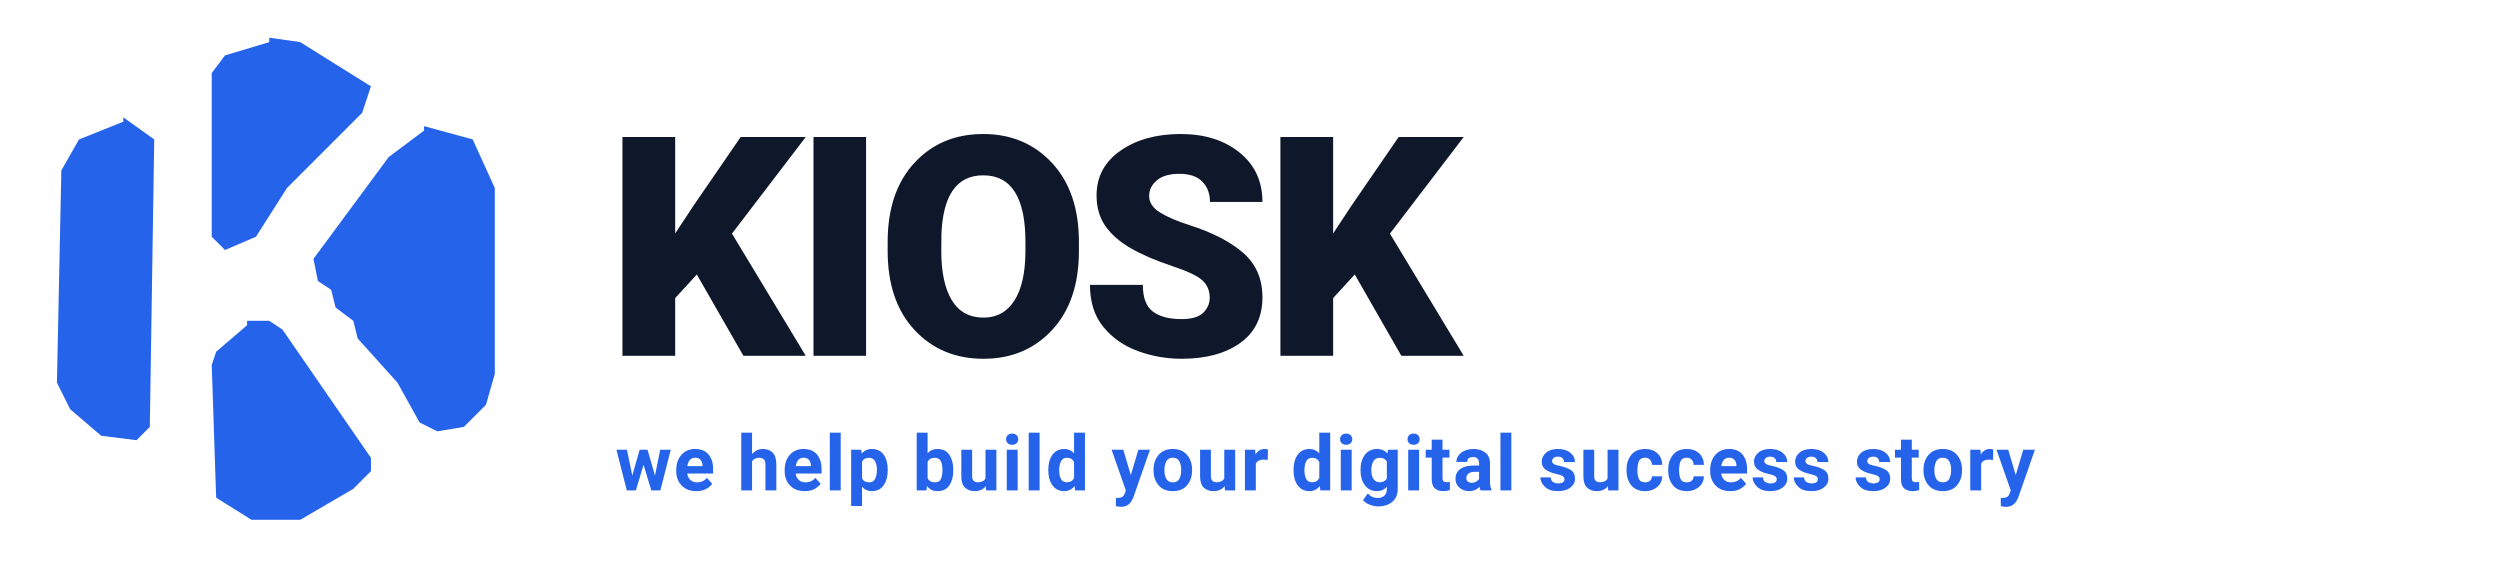
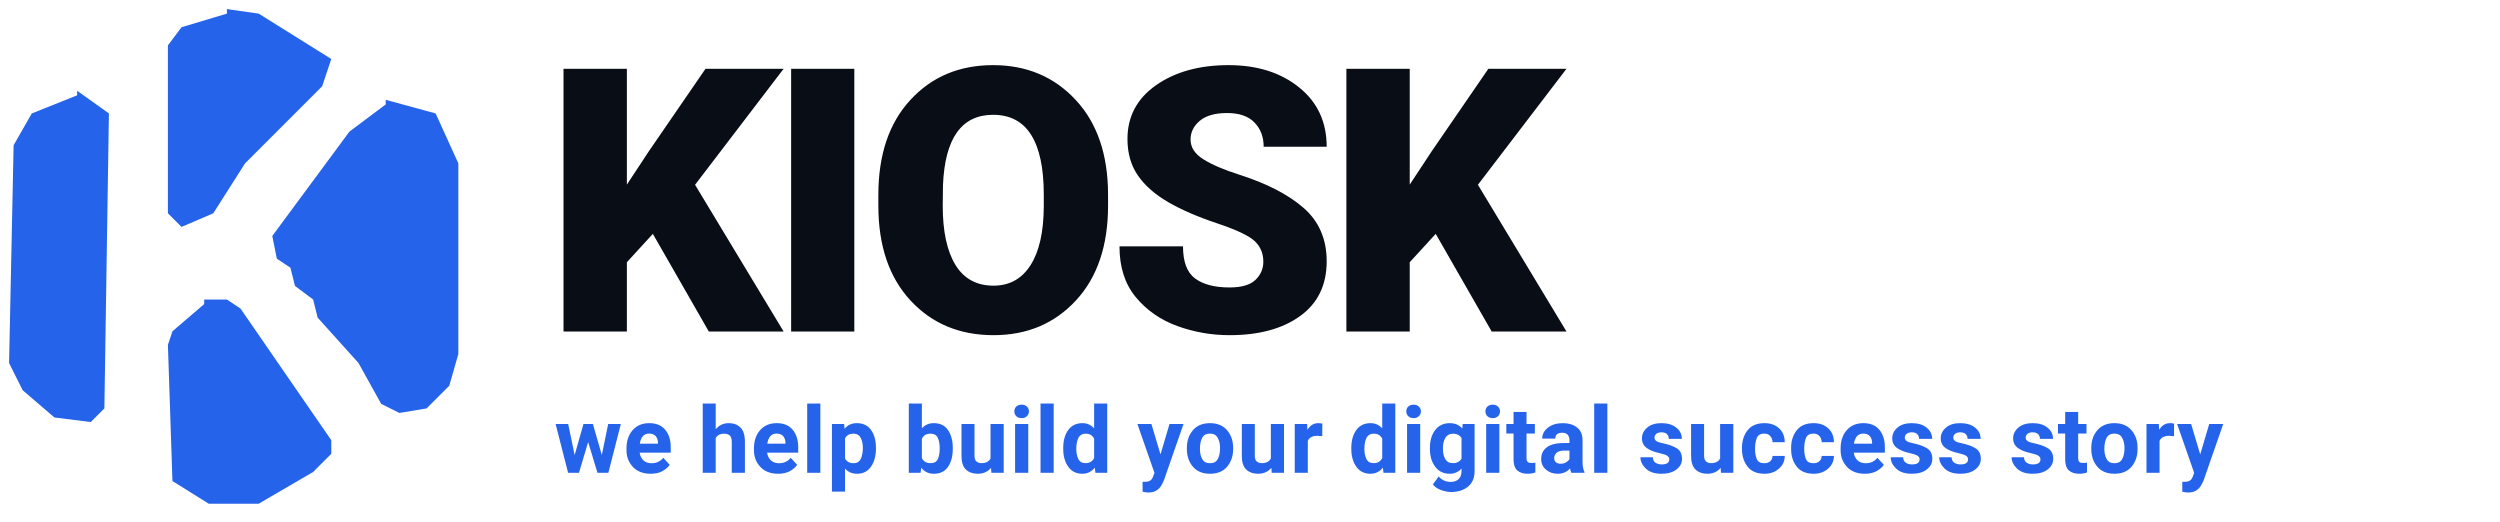
- <svg xmlns="http://www.w3.org/2000/svg" viewBox="0 0 520 120" width="520" height="120" fill="none">
-   <g transform="translate(10, 6) scale(0.92)">
+ <svg xmlns="http://www.w3.org/2000/svg" viewBox="0 0 460 96" width="460" height="96" fill="none">
+   <g transform="translate(0, 0) scale(0.835)">
    <path d="M 50 2 L 57 3 L 73 13 L 71 19 L 54 36 L 47 47 L 40 50 L 37 47 L 37 10 L 40 6 L 50 3 Z" fill="#2563eb" />
    <path d="M 17 20 L 24 25 L 23 90 L 20 93 L 12 92 L 5 86 L 2 80 L 3 32 L 7 25 L 17 21 Z" fill="#2563eb" />
    <path d="M 85 22 L 96 25 L 101 36 L 101 78 L 99 85 L 94 90 L 88 91 L 84 89 L 79 80 L 70 70 L 69 66 L 65 63 L 64 59 L 61 57 L 60 52 L 77 29 L 85 23 Z" fill="#2563eb" />
    <path d="M 45 66 L 50 66 L 53 68 L 73 97 L 73 100 L 69 104 L 57 111 L 46 111 L 38 106 L 37 76 L 38 73 L 45 67 Z" fill="#2563eb" />
  </g>
-   <text x="126" y="74" font-family="-apple-system, BlinkMacSystemFont, 'Segoe UI', Roboto, 'Helvetica Neue', Arial, sans-serif" font-weight="900" font-size="64" letter-spacing="-0.03em" fill="#0f172a">KIOSK</text>
-   <text x="128" y="102" font-family="-apple-system, BlinkMacSystemFont, 'Segoe UI', Roboto, 'Helvetica Neue', Arial, sans-serif" font-weight="600" font-size="16" letter-spacing="0.02em" fill="#2563eb">we help build your digital success story</text>
+   <text x="100" y="61" font-family="-apple-system, BlinkMacSystemFont, 'Segoe UI', Roboto, 'Helvetica Neue', Arial, sans-serif" font-weight="900" font-size="68" letter-spacing="-0.035em" fill="#090d16">KIOSK</text>
+   <text x="102" y="87" font-family="-apple-system, BlinkMacSystemFont, 'Segoe UI', Roboto, 'Helvetica Neue', Arial, sans-serif" font-weight="700" font-size="17" letter-spacing="0.01em" fill="#2563eb">we help build your digital success story</text>
</svg>
